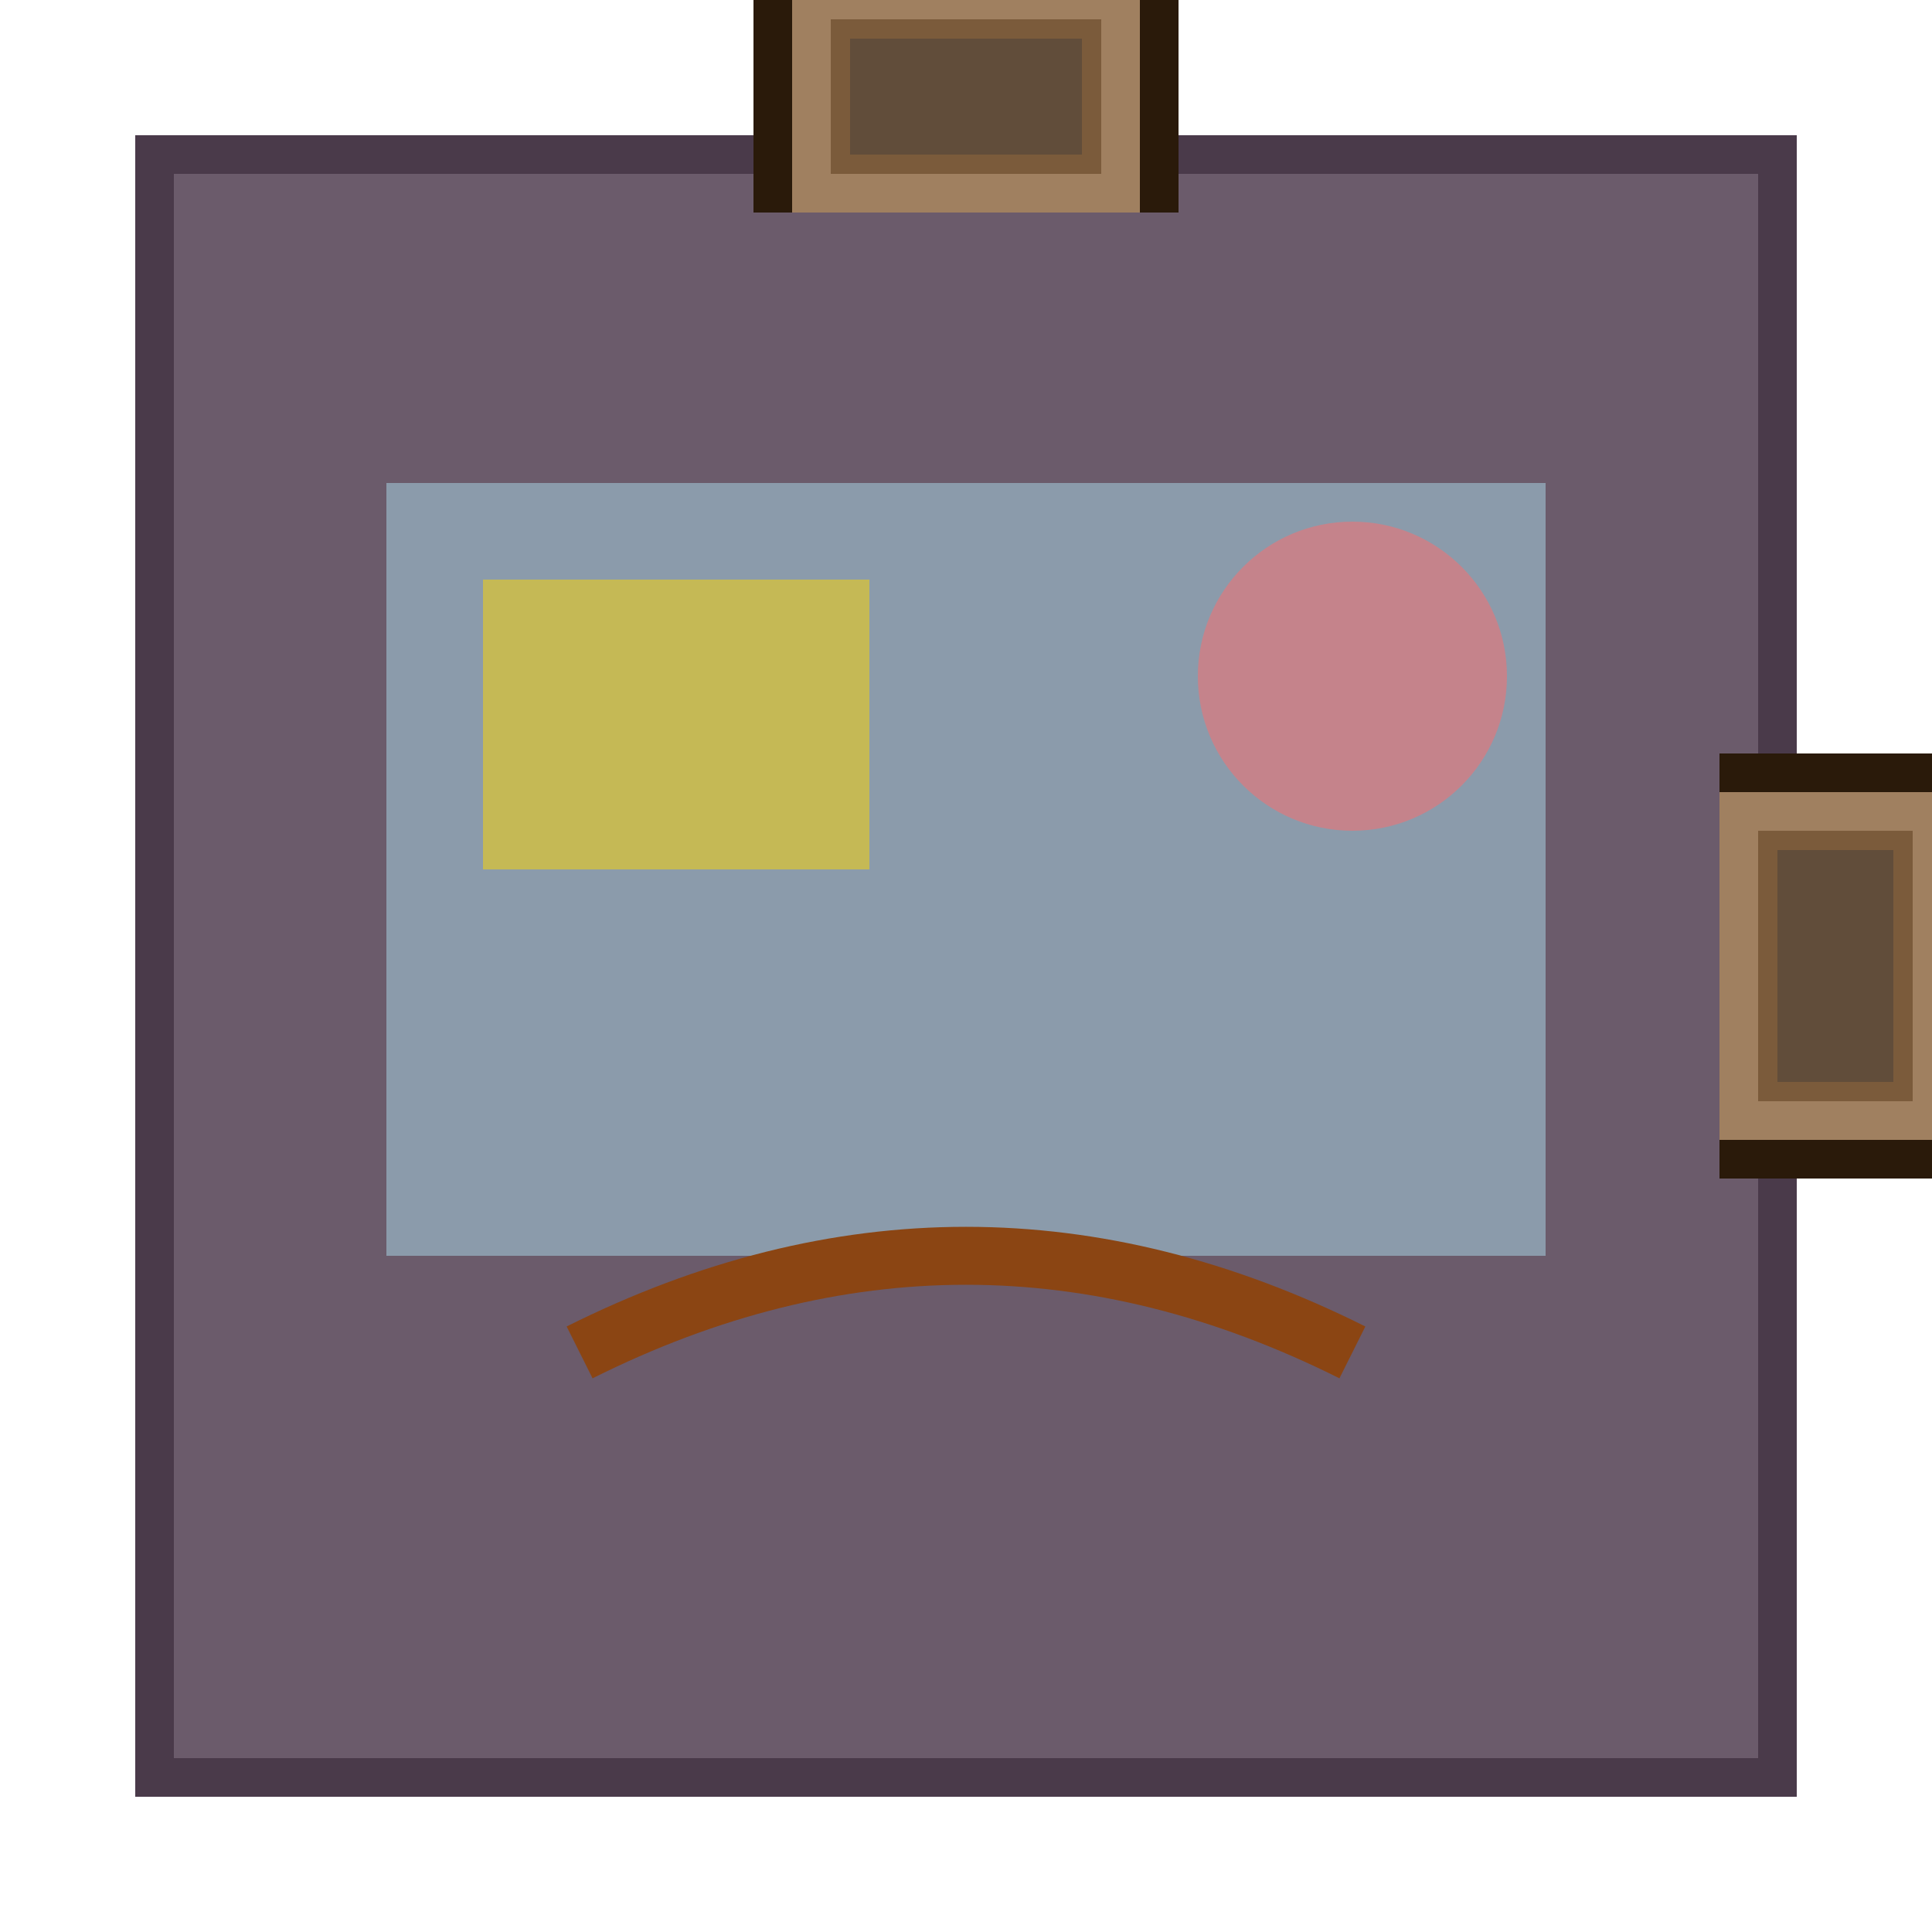
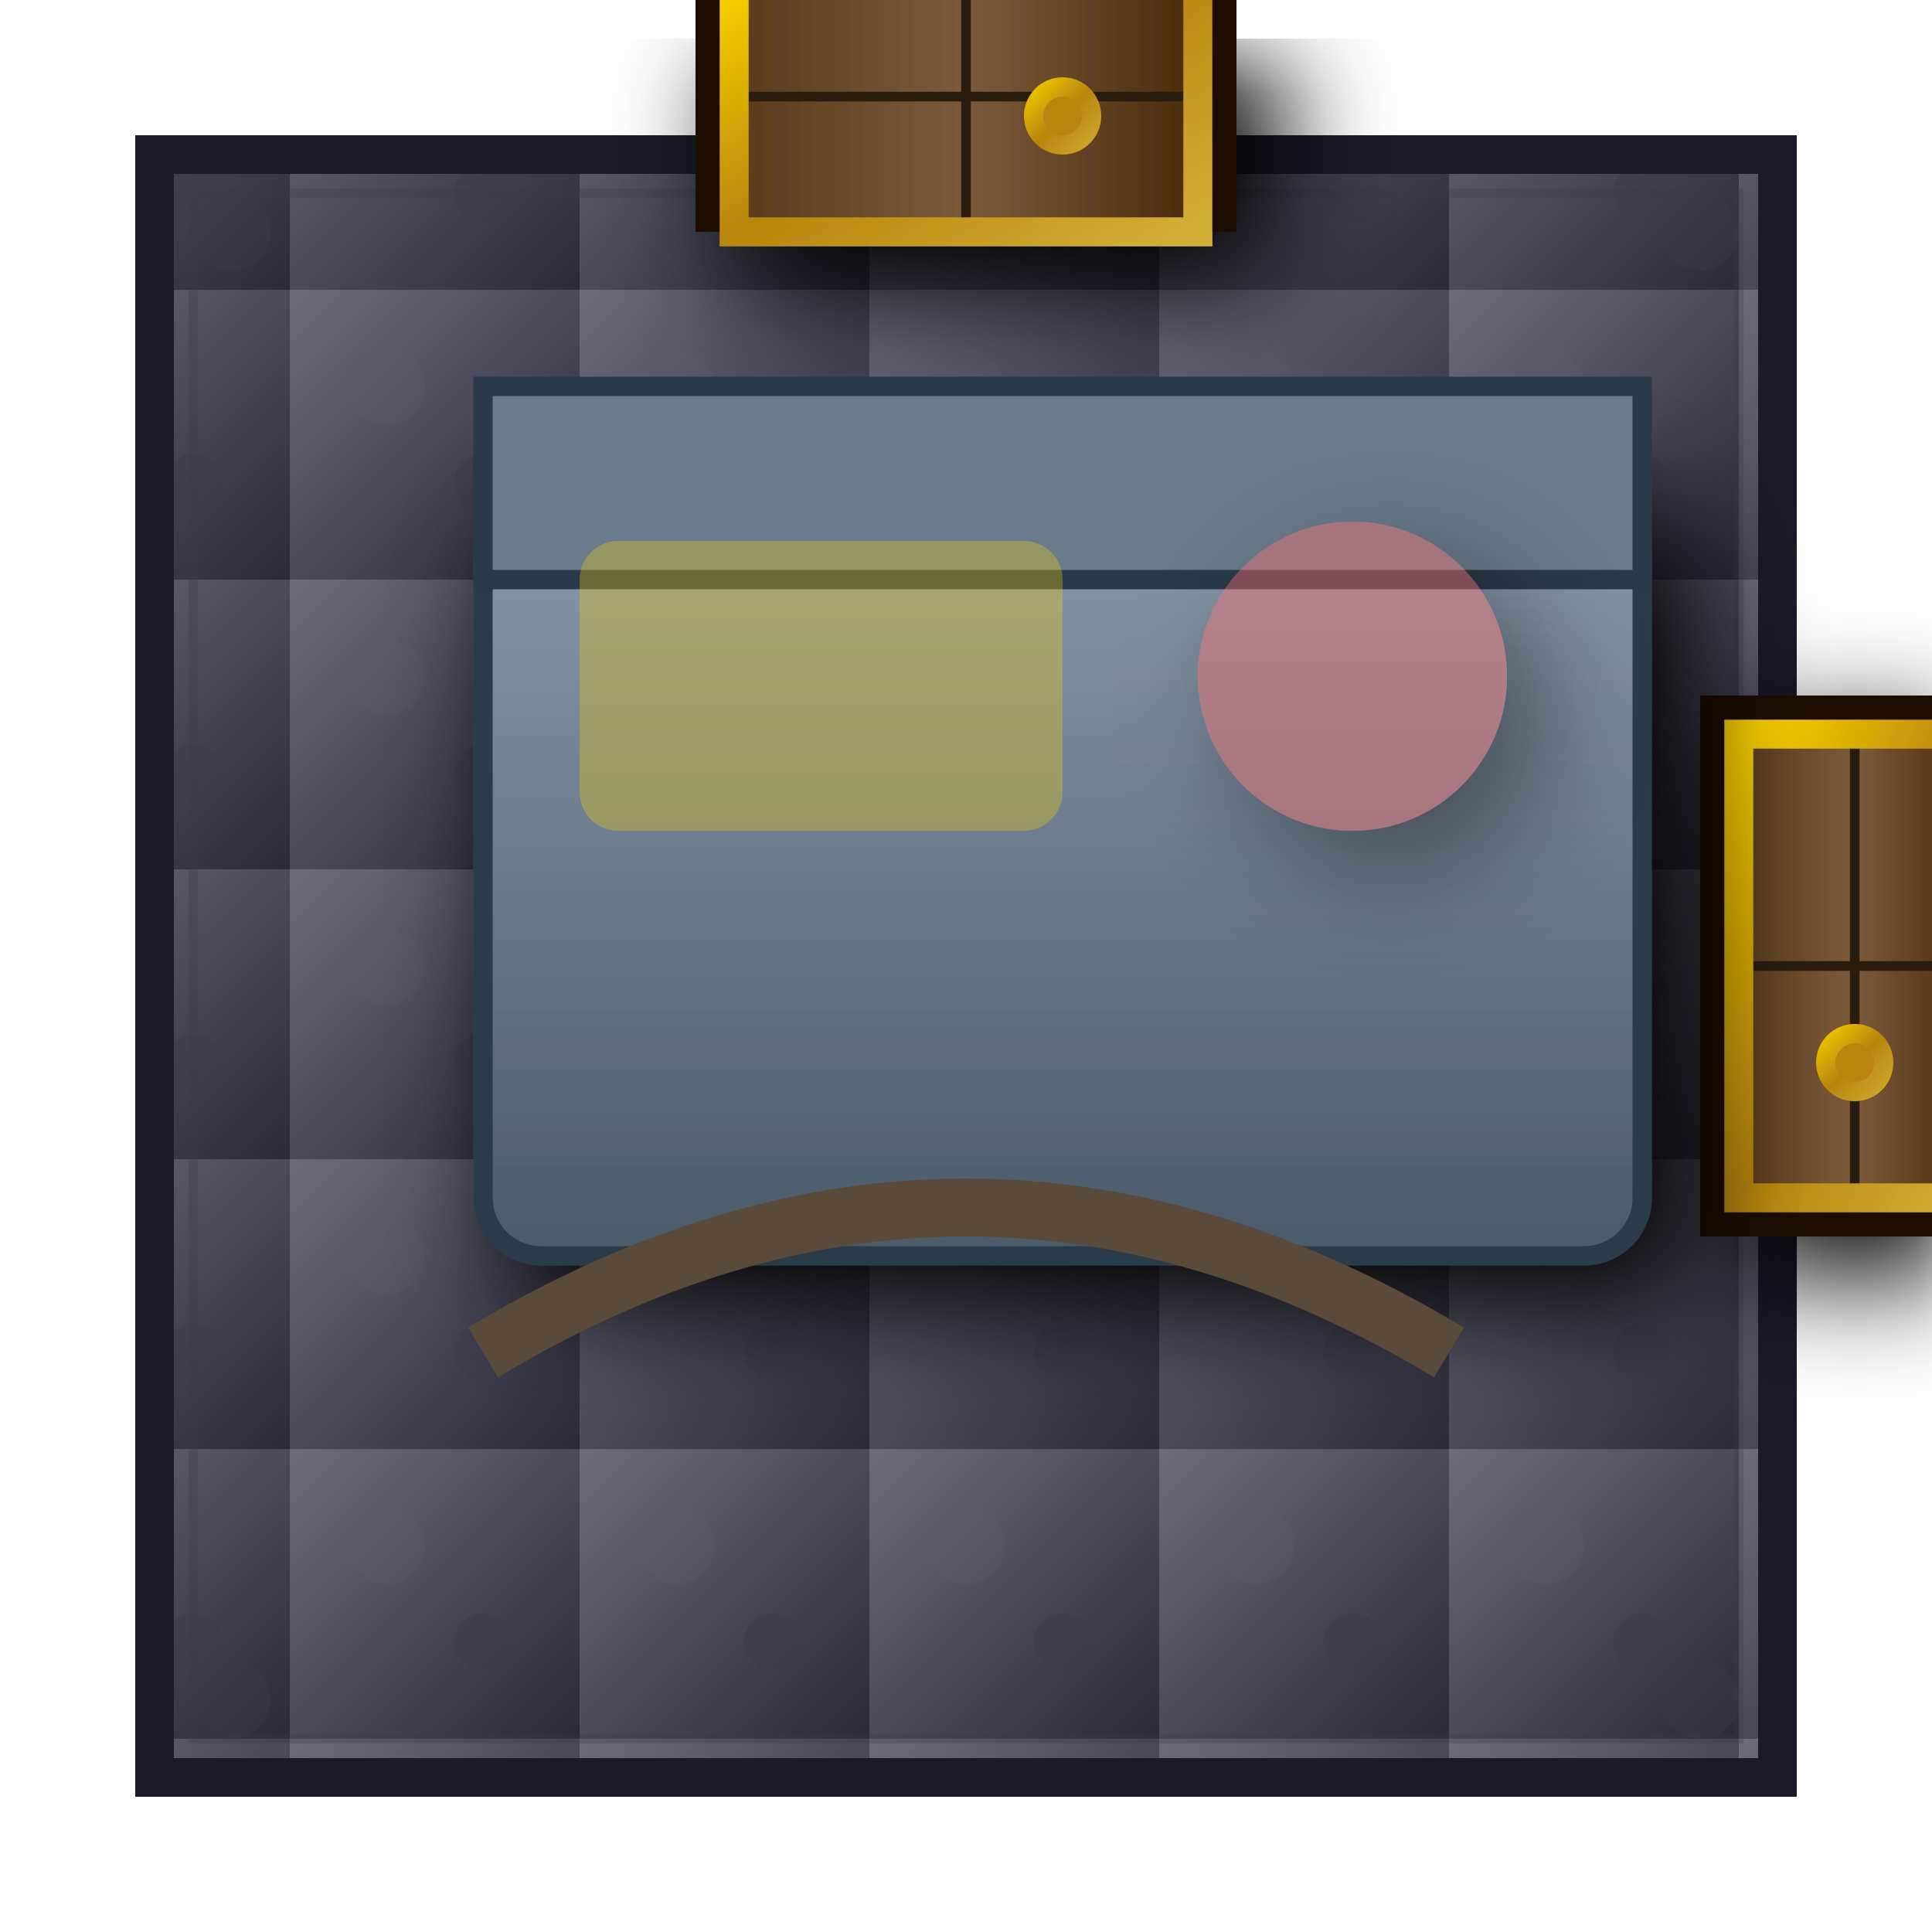
- <svg xmlns="http://www.w3.org/2000/svg" viewBox="0 0 100 100" width="300" height="300">
-   <rect x="8" y="8" width="84" height="84" fill="#6B5B6B" stroke="#4A3A4A" stroke-width="2" />
-   <rect x="40" y="-2" width="20" height="12" fill="#3D2B1A" stroke="#2A1A0A" stroke-width="2" />
-   <rect x="42" y="0" width="16" height="10" fill="#7B5B3B" stroke="#A08060" stroke-width="2" />
-   <rect x="44" y="2" width="12" height="6" fill="#5A4A3A" opacity="0.8" />
-   <rect x="90" y="40" width="12" height="20" fill="#3D2B1A" stroke="#2A1A0A" stroke-width="2" />
-   <rect x="90" y="42" width="10" height="16" fill="#7B5B3B" stroke="#A08060" stroke-width="2" />
-   <rect x="92" y="44" width="6" height="12" fill="#5A4A3A" opacity="0.8" />
-   <rect x="20" y="25" width="60" height="40" fill="#8B9BAB" />
-   <rect x="25" y="30" width="20" height="15" fill="#FFD700" opacity="0.5" />
-   <circle cx="70" cy="35" r="8" fill="#FF6B6B" opacity="0.5" />
-   <path d="M30,70 Q50,60 70,70" fill="none" stroke="#8B4513" stroke-width="3" />
+ <svg xmlns="http://www.w3.org/2000/svg" viewBox="0 0 100 100" width="400" height="400">
+   <defs>
+     <linearGradient id="floorGrad" x1="0%" y1="0%" x2="100%" y2="100%">
+       <stop offset="0%" style="stop-color:#6B6B7B" />
+       <stop offset="50%" style="stop-color:#4A4A5A" />
+       <stop offset="100%" style="stop-color:#2A2A3A" />
+     </linearGradient>
+     <pattern id="carpetPattern" x="0" y="0" width="15" height="15" patternUnits="userSpaceOnUse">
+       <rect width="15" height="15" fill="url(#floorGrad)" />
+       <circle cx="5" cy="5" r="2" fill="#5A5A6B" opacity="0.3" />
+       <circle cx="10" cy="10" r="1.5" fill="#3A3A4A" opacity="0.4" />
+     </pattern>
+     <linearGradient id="doorWood" x1="0%" y1="0%" x2="100%" y2="0%">
+       <stop offset="0%" style="stop-color:#5A3A1A" />
+       <stop offset="50%" style="stop-color:#7B5B3B" />
+       <stop offset="100%" style="stop-color:#4A2A0A" />
+     </linearGradient>
+     <linearGradient id="goldTrim" x1="0%" y1="0%" x2="100%" y2="100%">
+       <stop offset="0%" style="stop-color:#FFD700" />
+       <stop offset="50%" style="stop-color:#B8860B" />
+       <stop offset="100%" style="stop-color:#D4AF37" />
+     </linearGradient>
+     <linearGradient id="bedGrad" x1="0%" y1="0%" x2="0%" y2="100%">
+       <stop offset="0%" style="stop-color:#8B9BAB" />
+       <stop offset="100%" style="stop-color:#4A5A6A" />
+     </linearGradient>
+     <radialGradient id="toyGlow" cx="50%" cy="50%" r="50%">
+       <stop offset="0%" style="stop-color:#FF6B6B;stop-opacity:0.6" />
+       <stop offset="100%" style="stop-color:#FF6B6B;stop-opacity:0" />
+     </radialGradient>
+     <filter id="softShadow" x="-50%" y="-50%" width="200%" height="200%">
+       <feGaussianBlur in="SourceAlpha" stdDeviation="3" result="blur" />
+       <feOffset in="blur" dx="2" dy="2" result="offsetBlur" />
+       <feComponentTransfer>
+         <feFuncA type="linear" slope="0.4" />
+       </feComponentTransfer>
+       <feMerge>
+         <feMergeNode in="offsetBlur" />
+         <feMergeNode in="SourceGraphic" />
+       </feMerge>
+     </filter>
+   </defs>
+   <rect x="8" y="8" width="84" height="84" fill="url(#carpetPattern)" stroke="#1A1A2A" stroke-width="2" />
+   <rect x="10" y="10" width="80" height="80" fill="none" stroke="#3A3A4A" stroke-width="0.5" opacity="0.3" />
+   <g filter="url(#softShadow)">
+     <rect x="36" y="-4" width="28" height="16" fill="#1A0A00" />
+     <rect x="38" y="-2" width="24" height="14" fill="url(#doorWood)" />
+     <line x1="50" y1="-2" x2="50" y2="12" stroke="#2A1A0A" stroke-width="0.5" />
+     <line x1="38" y1="5" x2="62" y2="5" stroke="#2A1A0A" stroke-width="0.5" />
+     <rect x="38" y="-2" width="24" height="14" fill="none" stroke="url(#goldTrim)" stroke-width="1.5" />
+     <circle cx="55" cy="6" r="2" fill="url(#goldTrim)" />
+     <circle cx="55" cy="6" r="1" fill="#B8860B" />
+   </g>
+   <g filter="url(#softShadow)">
+     <rect x="88" y="36" width="16" height="28" fill="#1A0A00" />
+     <rect x="90" y="38" width="12" height="24" fill="url(#doorWood)" />
+     <line x1="90" y1="50" x2="102" y2="50" stroke="#2A1A0A" stroke-width="0.5" />
+     <line x1="96" y1="38" x2="96" y2="62" stroke="#2A1A0A" stroke-width="0.5" />
+     <rect x="90" y="38" width="12" height="24" fill="none" stroke="url(#goldTrim)" stroke-width="1.5" />
+     <circle cx="96" cy="55" r="2" fill="url(#goldTrim)" />
+     <circle cx="96" cy="55" r="1" fill="#B8860B" />
+   </g>
+   <rect x="25" y="25" width="60" height="40" fill="url(#bedGrad)" stroke="#2A3A4A" rx="3" filter="url(#softShadow)" />
+   <rect x="25" y="20" width="60" height="10" fill="#6A7B8B" stroke="#2A3A4A" />
+   <rect x="30" y="28" width="25" height="15" fill="#FFD700" opacity="0.3" rx="2" />
+   <circle cx="70" cy="35" r="8" fill="#FF6B6B" opacity="0.4" filter="url(#softShadow)" />
+   <path d="M25,70 Q50,55 75,70" fill="none" stroke="#5A4A3A" stroke-width="3" />
+   <circle cx="12" cy="12" r="2" fill="#3A3A4A" opacity="0.4" />
+   <circle cx="88" cy="12" r="2" fill="#3A3A4A" opacity="0.4" />
+   <circle cx="12" cy="88" r="2" fill="#3A3A4A" opacity="0.4" />
+   <circle cx="88" cy="88" r="2" fill="#3A3A4A" opacity="0.4" />
</svg>
